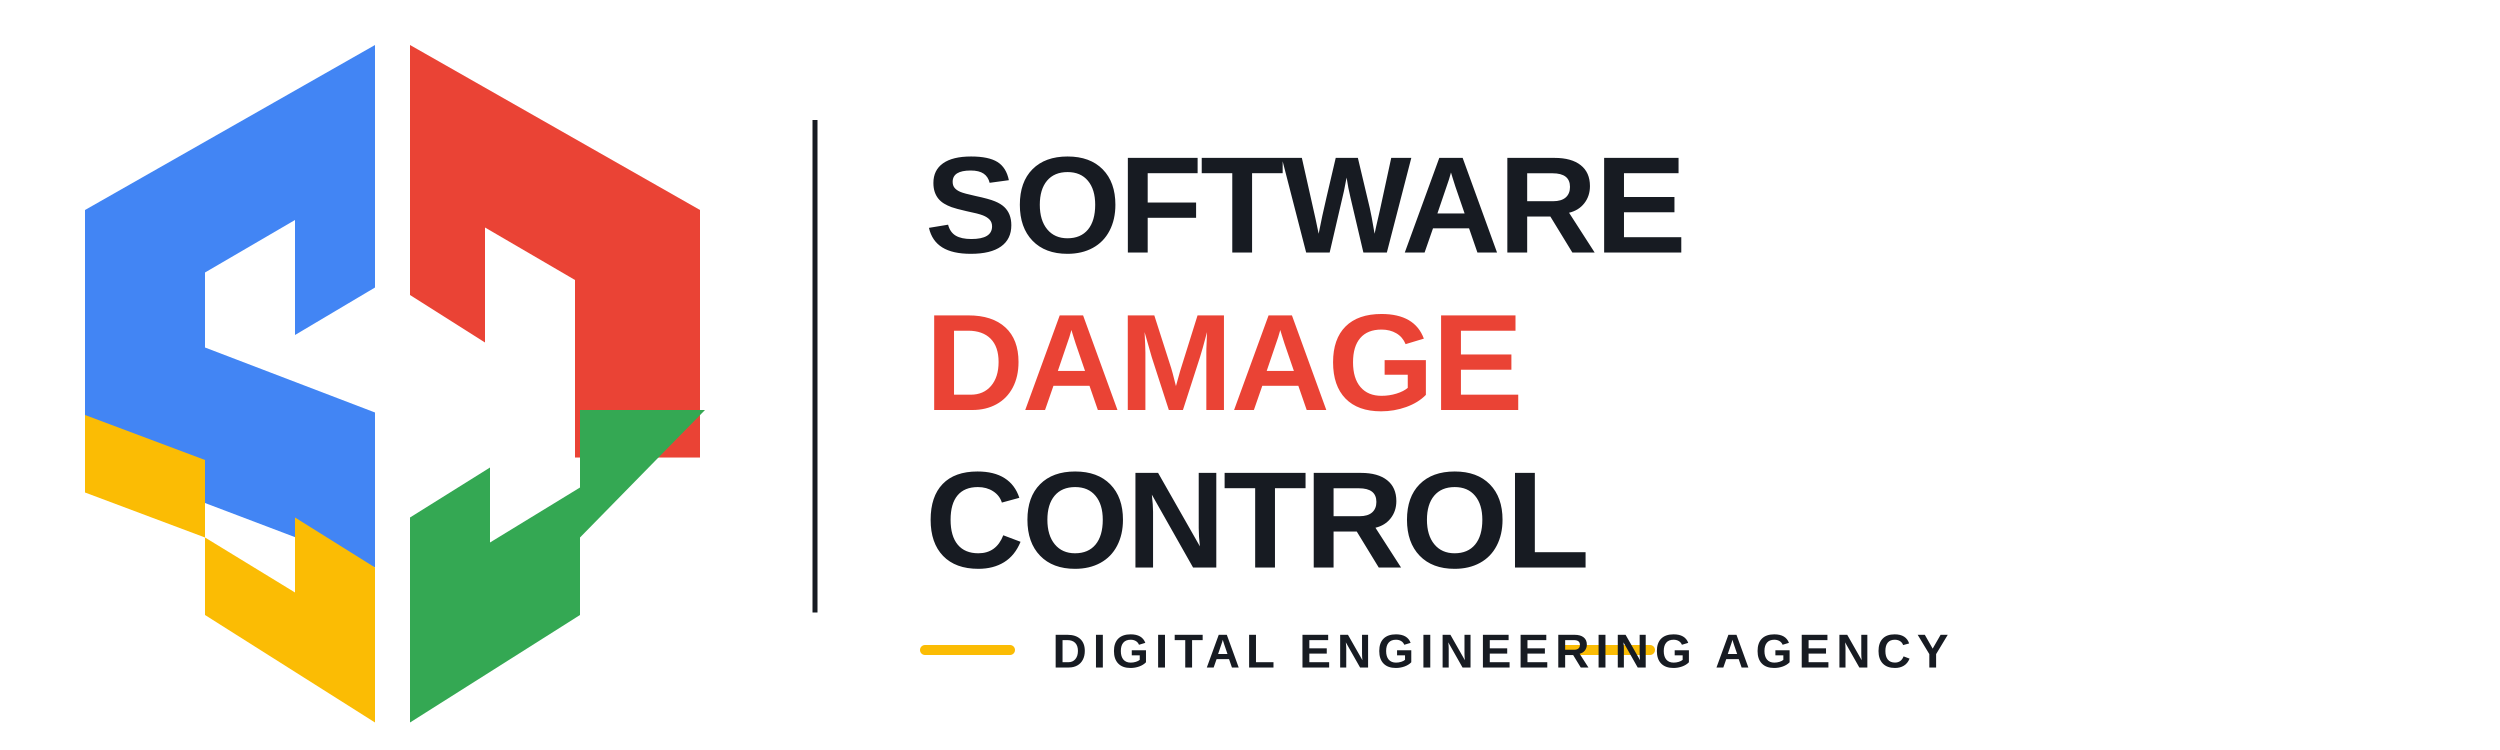
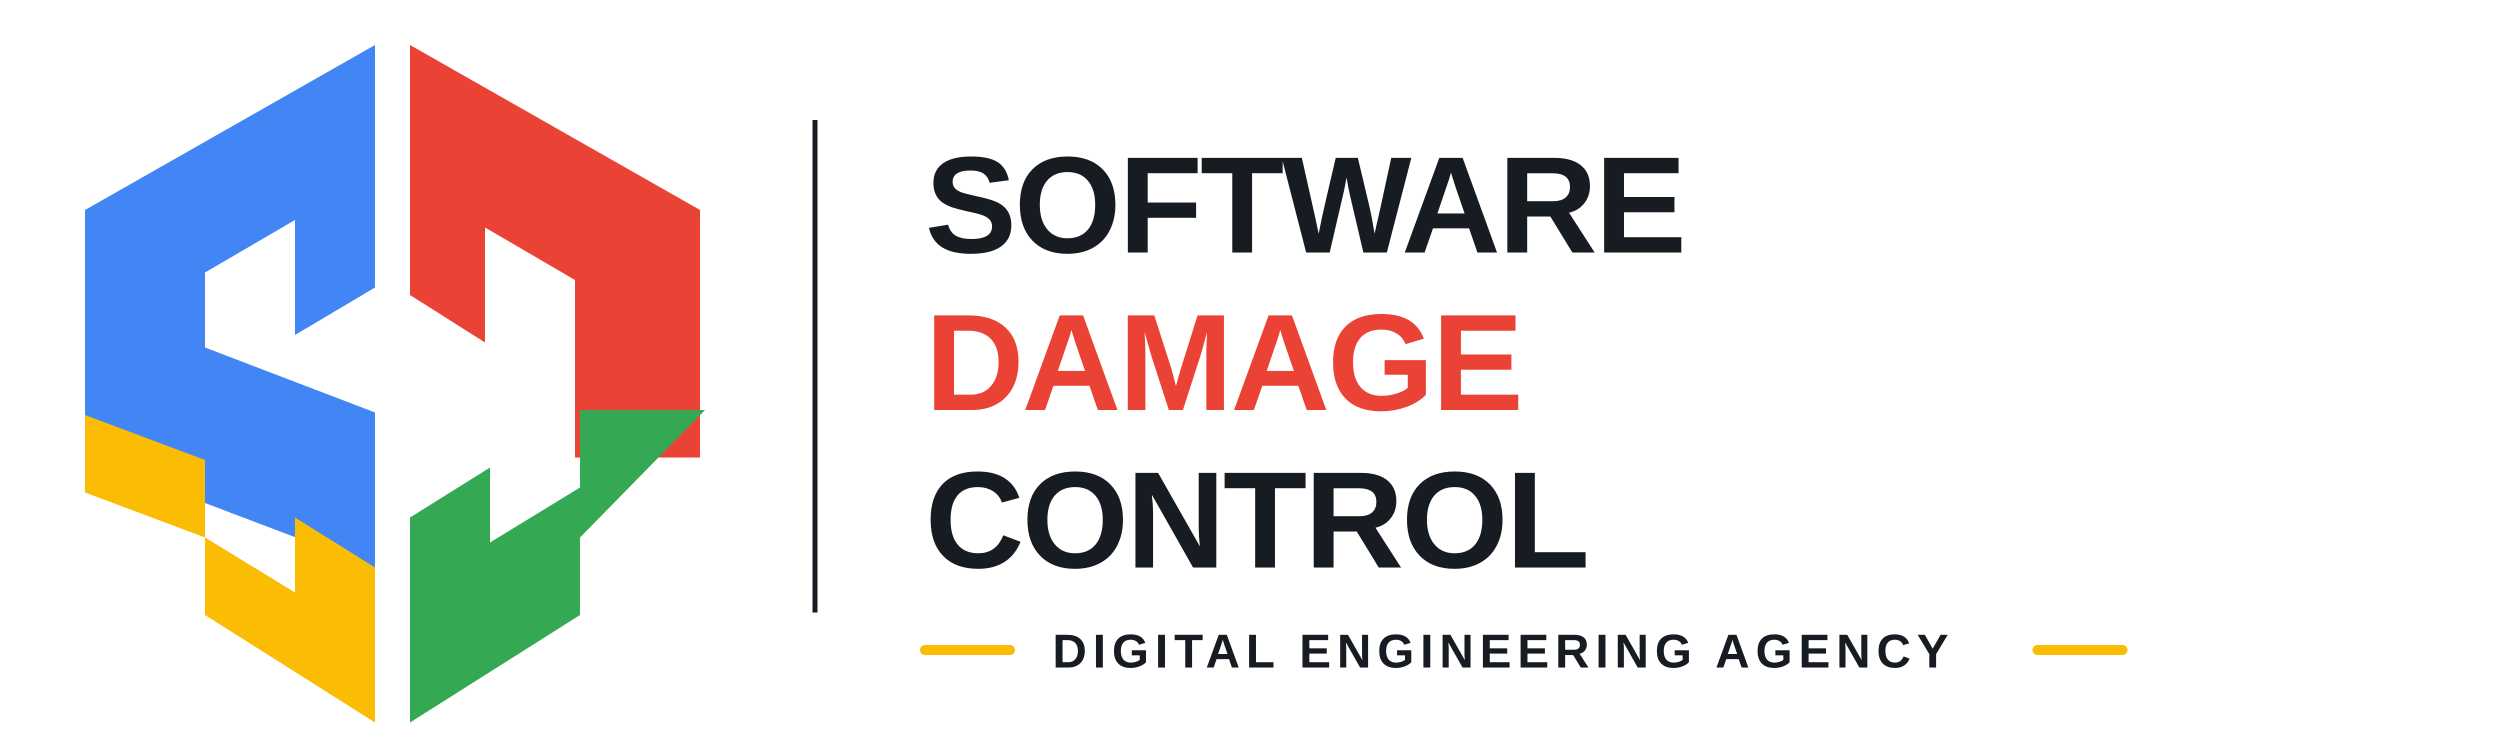
<svg xmlns="http://www.w3.org/2000/svg" viewBox="0 0 1000 300" role="img" aria-labelledby="title desc">
  <g>
    <g id="sdc-shield">
      <path d="M150 18 34 84v99l116 44v-62l-68-26v-30l36-21v46l32-19z" fill="#4285F4" />
      <path d="m164 18 116 66v99h-50v-71l-36-21v46l-30-19z" fill="#EA4335" />
      <path d="m34 197 48 18v31l68 43v-62l-32-20v30l-36-22v-31l-48-18z" fill="#FBBC04" />
      <path d="m164 207 32-20v30l36-22v-31h50l-50 51v31l-68 43z" fill="#34A853" />
    </g>
  </g>
  <path d="M326 48V245" stroke="#171B22" stroke-width="2" />
  <g font-family="Manrope,Arial,Helvetica,sans-serif" font-weight="800" font-size="55" letter-spacing="-1">
    <text x="370" y="101" fill="#171B22">SOFTWARE</text>
    <text x="370" y="164" fill="#EA4335">DAMAGE</text>
    <text x="370" y="227" fill="#171B22">CONTROL</text>
  </g>
-   <path d="M370 260h34m222 0h34" stroke="#FBBC04" stroke-width="4" stroke-linecap="round" />
+   <path d="M370 260h34 M815 260h34" stroke="#FBBC04" stroke-width="4" stroke-linecap="round" />
  <text x="421" y="267" fill="#171B22" font-family="Manrope,Arial,Helvetica,sans-serif" font-size="19" font-weight="700" letter-spacing="2.4">DIGITAL ENGINEERING AGENCY</text>
</svg>
